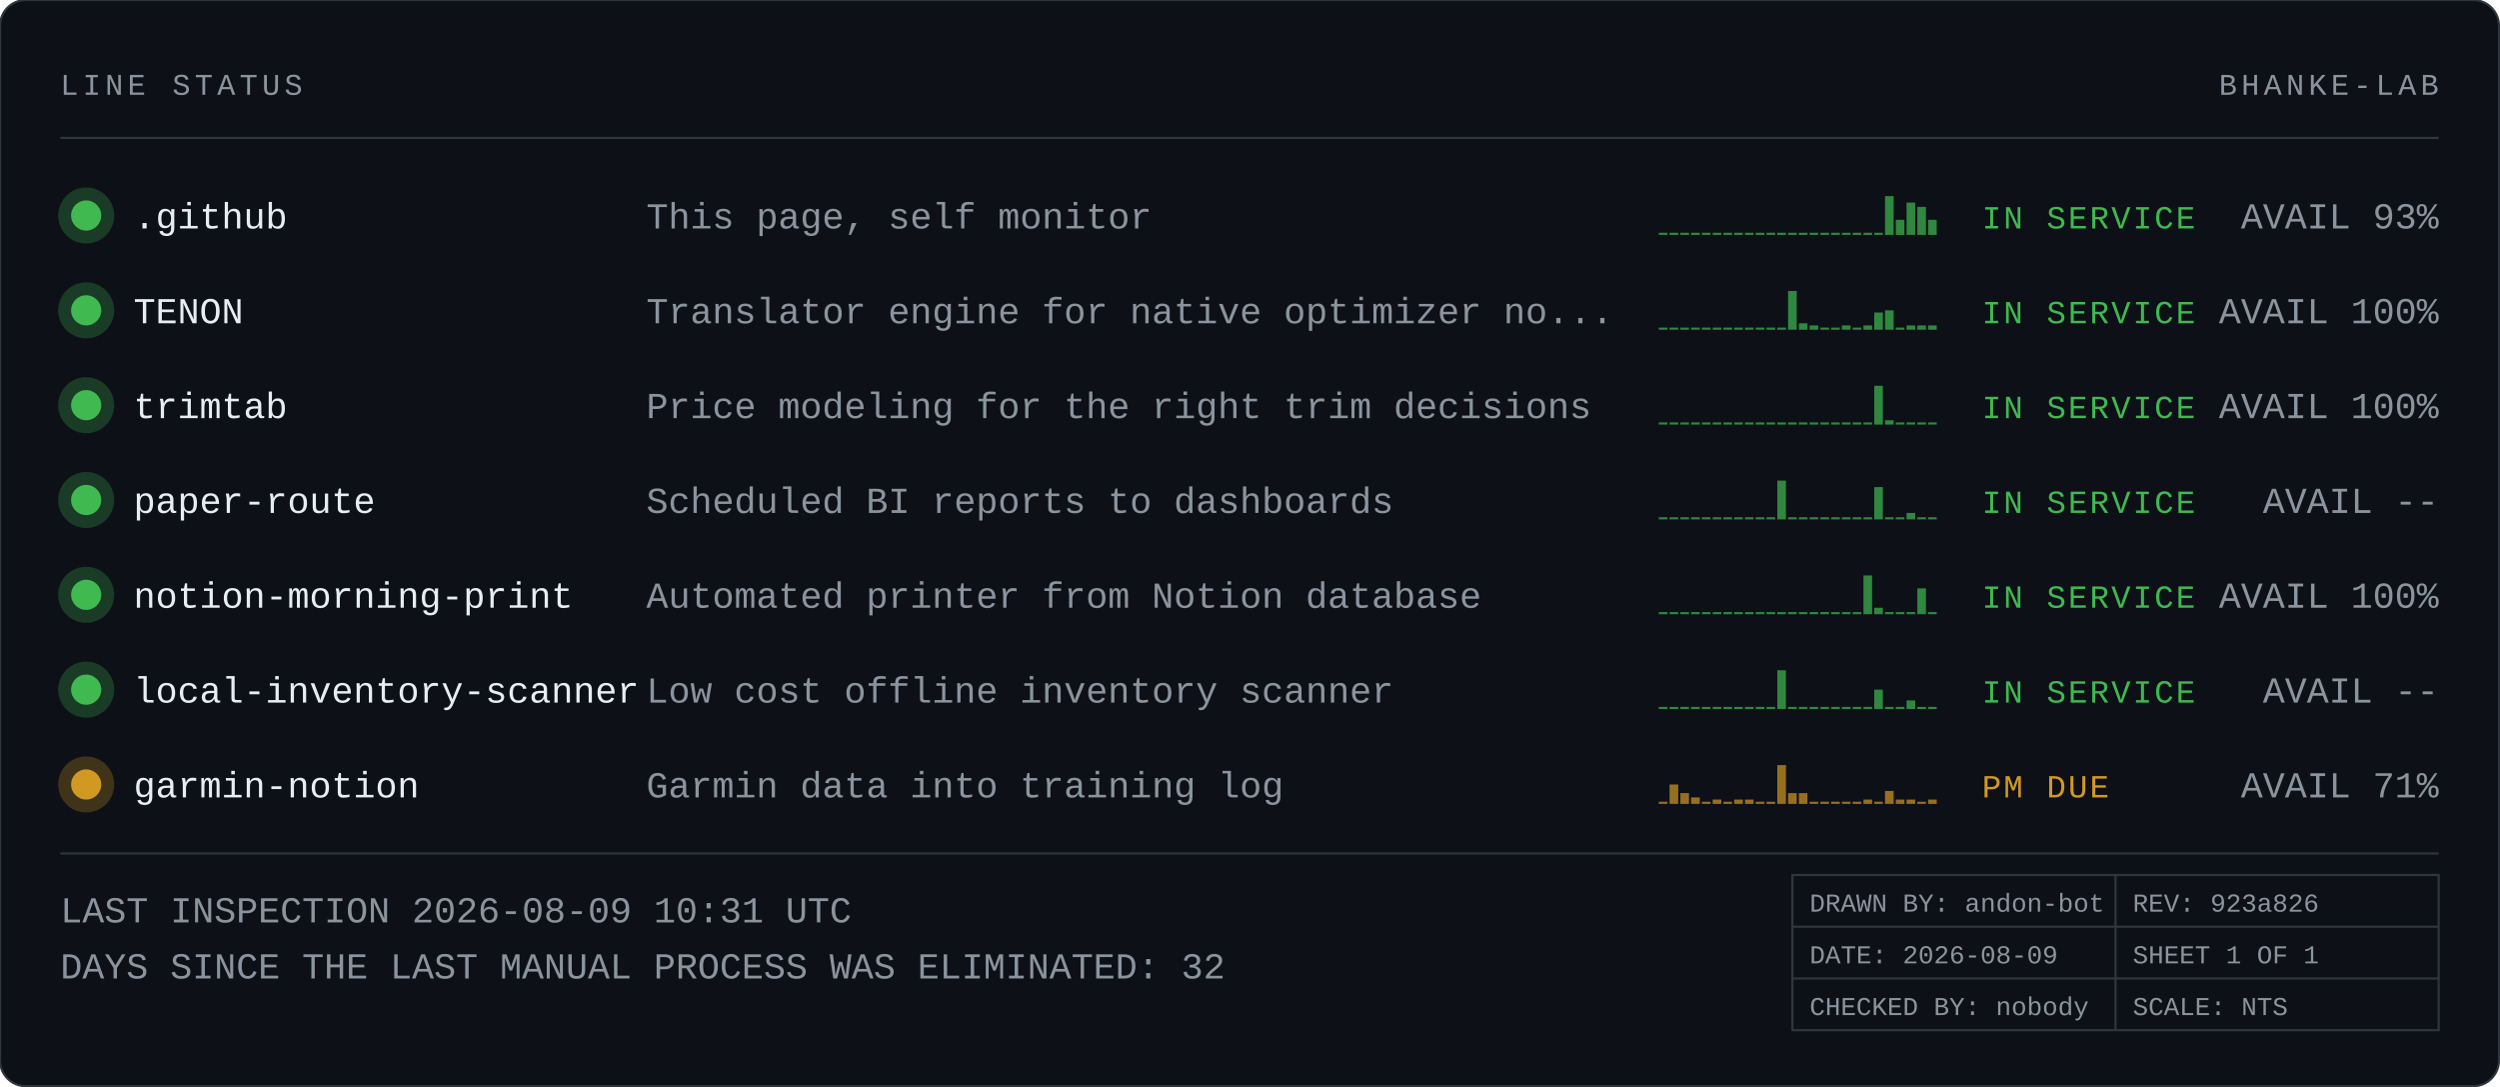
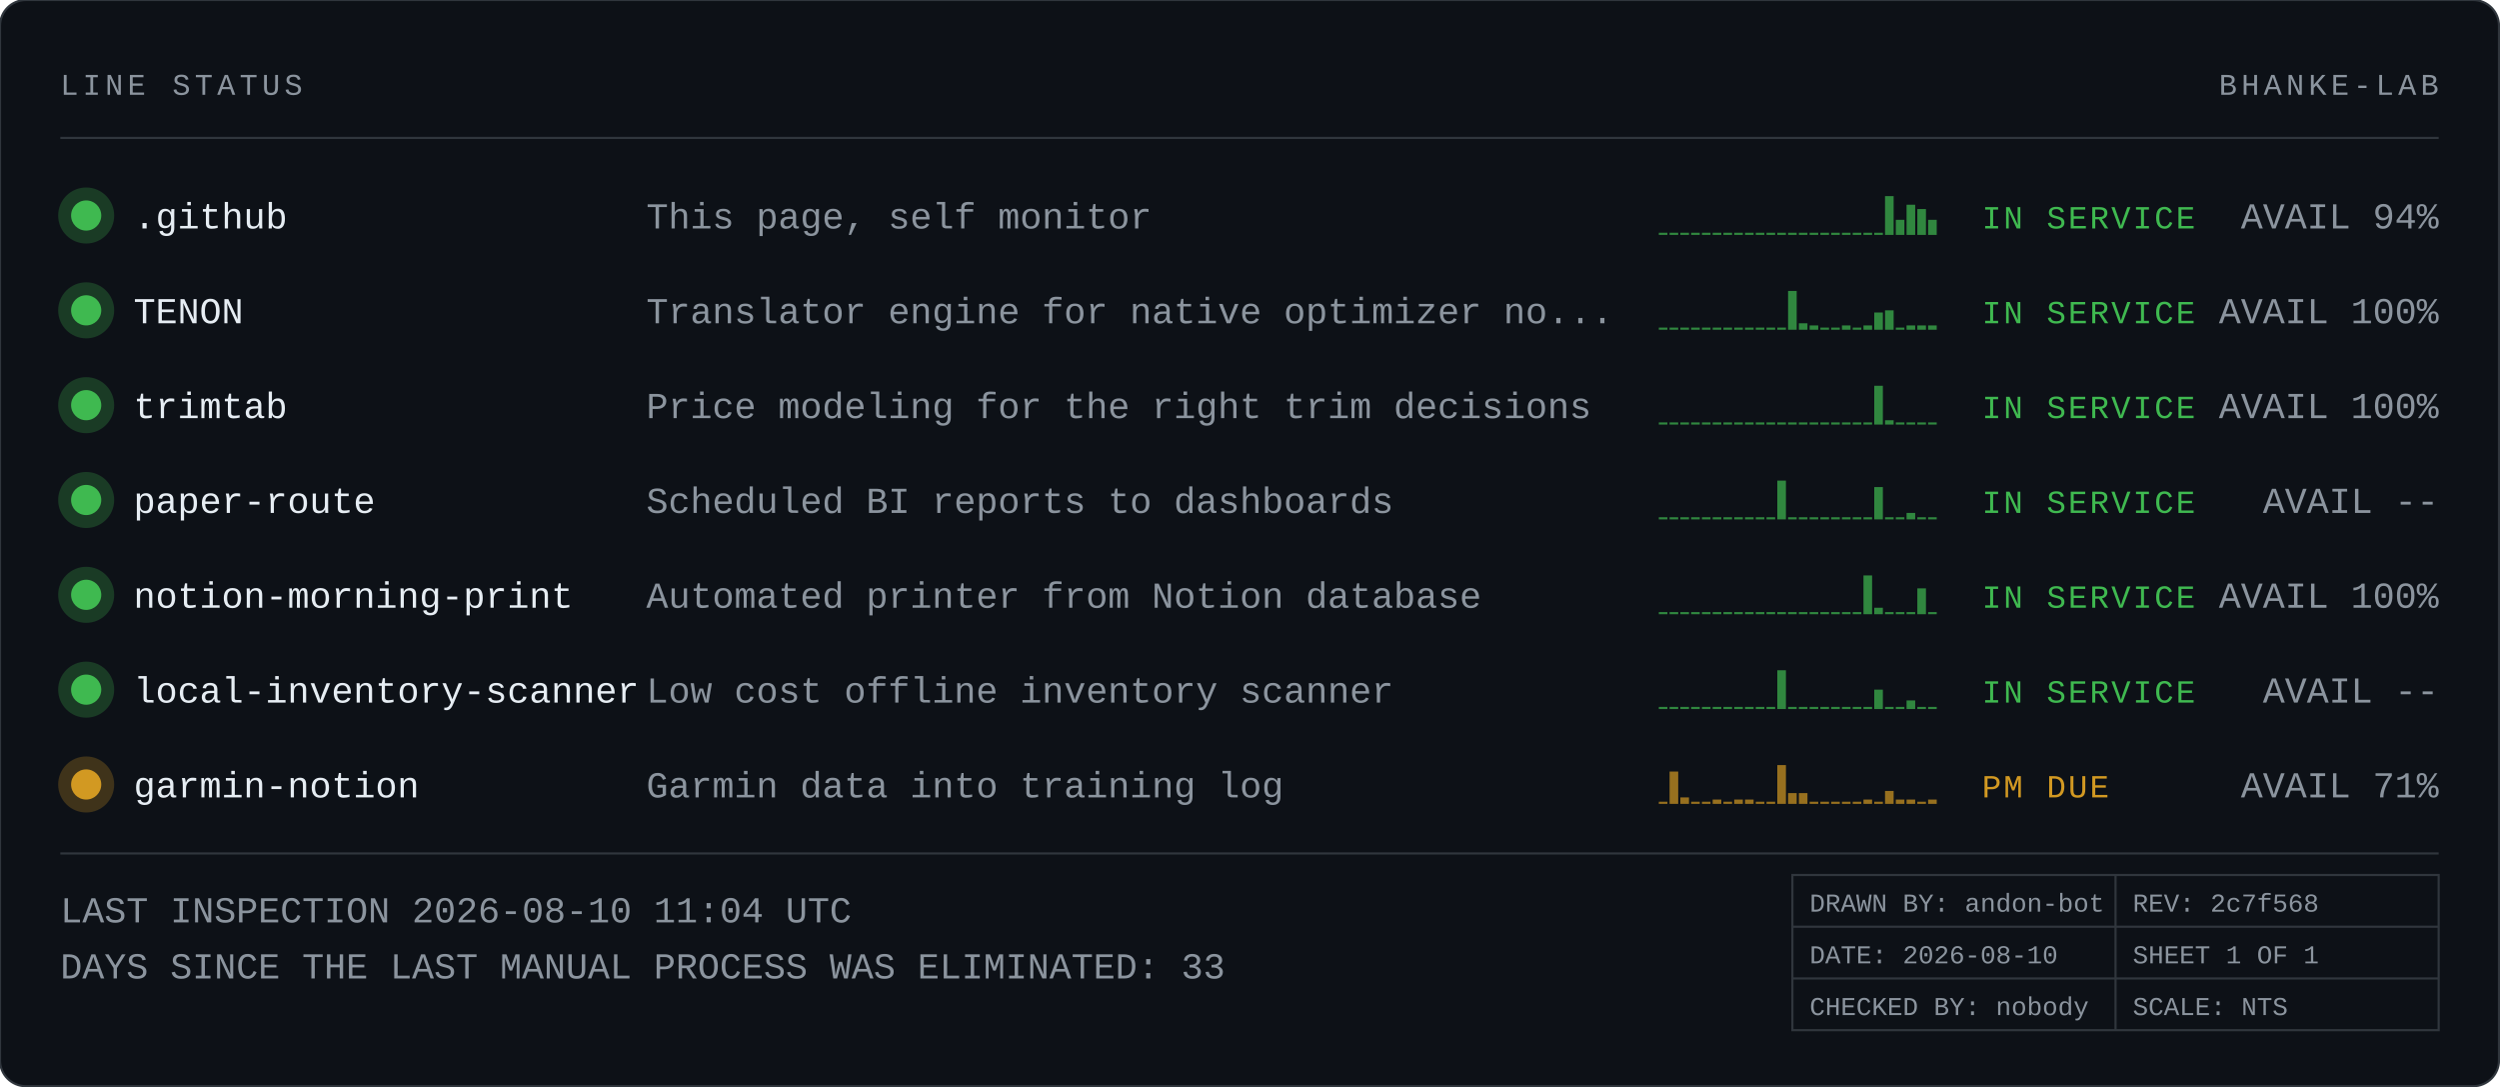
<svg xmlns="http://www.w3.org/2000/svg" width="1160" height="504" viewBox="0 0 1160 504" role="img" aria-label="Andon board">
  <style>
text { font-family: Consolas, 'Courier New', monospace; font-size: 17px; }
.hd { fill: #8b949e; font-size: 14px; letter-spacing: 2px; }
.name { fill: #e6edf3; }
.dim { fill: #8b949e; }
.st { font-size: 15px; letter-spacing: 1px; }
.tb { fill: #8b949e; font-size: 12px; }
</style>
  <rect x="0" y="0" width="1160" height="504" rx="12" fill="#0d1117" stroke="#30363d" />
  <text x="28" y="44" class="hd">LINE STATUS</text>
  <text x="1132" y="44" class="hd" text-anchor="end">BHANKE-LAB</text>
  <line x1="28" y1="64" x2="1132" y2="64" stroke="#30363d" />
  <circle cx="40" cy="100" r="13" fill="#3fb950" opacity="0.25" />
  <circle cx="40" cy="100" r="7" fill="#3fb950" />
  <text x="62" y="106" class="name">.github</text>
  <text x="300" y="106" class="dim">This page, self monitor</text>
  <rect x="770" y="108" width="4" height="1" fill="#3fb950" opacity="0.7" />
  <rect x="775" y="108" width="4" height="1" fill="#3fb950" opacity="0.7" />
  <rect x="780" y="108" width="4" height="1" fill="#3fb950" opacity="0.7" />
  <rect x="785" y="108" width="4" height="1" fill="#3fb950" opacity="0.7" />
  <rect x="790" y="108" width="4" height="1" fill="#3fb950" opacity="0.7" />
  <rect x="795" y="108" width="4" height="1" fill="#3fb950" opacity="0.7" />
  <rect x="800" y="108" width="4" height="1" fill="#3fb950" opacity="0.7" />
  <rect x="805" y="108" width="4" height="1" fill="#3fb950" opacity="0.7" />
  <rect x="810" y="108" width="4" height="1" fill="#3fb950" opacity="0.7" />
  <rect x="815" y="108" width="4" height="1" fill="#3fb950" opacity="0.7" />
  <rect x="820" y="108" width="4" height="1" fill="#3fb950" opacity="0.7" />
  <rect x="825" y="108" width="4" height="1" fill="#3fb950" opacity="0.7" />
  <rect x="830" y="108" width="4" height="1" fill="#3fb950" opacity="0.7" />
  <rect x="835" y="108" width="4" height="1" fill="#3fb950" opacity="0.7" />
  <rect x="840" y="108" width="4" height="1" fill="#3fb950" opacity="0.7" />
  <rect x="845" y="108" width="4" height="1" fill="#3fb950" opacity="0.7" />
  <rect x="850" y="108" width="4" height="1" fill="#3fb950" opacity="0.7" />
  <rect x="855" y="108" width="4" height="1" fill="#3fb950" opacity="0.7" />
  <rect x="860" y="108" width="4" height="1" fill="#3fb950" opacity="0.7" />
  <rect x="865" y="108" width="4" height="1" fill="#3fb950" opacity="0.7" />
  <rect x="870" y="108" width="4" height="1" fill="#3fb950" opacity="0.7" />
  <rect x="875" y="91" width="4" height="18" fill="#3fb950" opacity="0.7" />
  <rect x="880" y="102" width="4" height="7" fill="#3fb950" opacity="0.7" />
-   <rect x="885" y="94" width="4" height="15" fill="#3fb950" opacity="0.7" />
-   <rect x="890" y="96" width="4" height="13" fill="#3fb950" opacity="0.7" />
+   <rect x="885" y="95" width="4" height="14" fill="#3fb950" opacity="0.7" />
+   <rect x="890" y="97" width="4" height="12" fill="#3fb950" opacity="0.7" />
  <rect x="895" y="102" width="4" height="7" fill="#3fb950" opacity="0.7" />
  <text x="920" y="106" class="st" fill="#3fb950">IN SERVICE</text>
-   <text x="1132" y="106" class="dim" text-anchor="end">AVAIL 93%</text>
+   <text x="1132" y="106" class="dim" text-anchor="end">AVAIL 94%</text>
  <circle cx="40" cy="144" r="13" fill="#3fb950" opacity="0.25" />
  <circle cx="40" cy="144" r="7" fill="#3fb950" />
  <text x="62" y="150" class="name">TENON</text>
  <text x="300" y="150" class="dim">Translator engine for native optimizer no...</text>
  <rect x="770" y="152" width="4" height="1" fill="#3fb950" opacity="0.7" />
  <rect x="775" y="152" width="4" height="1" fill="#3fb950" opacity="0.7" />
  <rect x="780" y="152" width="4" height="1" fill="#3fb950" opacity="0.7" />
  <rect x="785" y="152" width="4" height="1" fill="#3fb950" opacity="0.7" />
  <rect x="790" y="152" width="4" height="1" fill="#3fb950" opacity="0.7" />
  <rect x="795" y="152" width="4" height="1" fill="#3fb950" opacity="0.7" />
  <rect x="800" y="152" width="4" height="1" fill="#3fb950" opacity="0.7" />
  <rect x="805" y="152" width="4" height="1" fill="#3fb950" opacity="0.7" />
  <rect x="810" y="152" width="4" height="1" fill="#3fb950" opacity="0.7" />
  <rect x="815" y="152" width="4" height="1" fill="#3fb950" opacity="0.7" />
  <rect x="820" y="152" width="4" height="1" fill="#3fb950" opacity="0.7" />
  <rect x="825" y="152" width="4" height="1" fill="#3fb950" opacity="0.7" />
  <rect x="830" y="135" width="4" height="18" fill="#3fb950" opacity="0.7" />
  <rect x="835" y="150" width="4" height="3" fill="#3fb950" opacity="0.7" />
  <rect x="840" y="151" width="4" height="2" fill="#3fb950" opacity="0.7" />
  <rect x="845" y="152" width="4" height="1" fill="#3fb950" opacity="0.7" />
  <rect x="850" y="152" width="4" height="1" fill="#3fb950" opacity="0.7" />
  <rect x="855" y="151" width="4" height="2" fill="#3fb950" opacity="0.7" />
  <rect x="860" y="152" width="4" height="1" fill="#3fb950" opacity="0.7" />
  <rect x="865" y="151" width="4" height="2" fill="#3fb950" opacity="0.7" />
  <rect x="870" y="145" width="4" height="8" fill="#3fb950" opacity="0.7" />
  <rect x="875" y="144" width="4" height="9" fill="#3fb950" opacity="0.7" />
  <rect x="880" y="152" width="4" height="1" fill="#3fb950" opacity="0.7" />
  <rect x="885" y="151" width="4" height="2" fill="#3fb950" opacity="0.7" />
  <rect x="890" y="151" width="4" height="2" fill="#3fb950" opacity="0.7" />
  <rect x="895" y="151" width="4" height="2" fill="#3fb950" opacity="0.7" />
  <text x="920" y="150" class="st" fill="#3fb950">IN SERVICE</text>
  <text x="1132" y="150" class="dim" text-anchor="end">AVAIL 100%</text>
  <circle cx="40" cy="188" r="13" fill="#3fb950" opacity="0.25" />
  <circle cx="40" cy="188" r="7" fill="#3fb950" />
  <text x="62" y="194" class="name">trimtab</text>
  <text x="300" y="194" class="dim">Price modeling for the right trim decisions</text>
  <rect x="770" y="196" width="4" height="1" fill="#3fb950" opacity="0.7" />
  <rect x="775" y="196" width="4" height="1" fill="#3fb950" opacity="0.7" />
  <rect x="780" y="196" width="4" height="1" fill="#3fb950" opacity="0.7" />
  <rect x="785" y="196" width="4" height="1" fill="#3fb950" opacity="0.7" />
  <rect x="790" y="196" width="4" height="1" fill="#3fb950" opacity="0.7" />
  <rect x="795" y="196" width="4" height="1" fill="#3fb950" opacity="0.7" />
  <rect x="800" y="196" width="4" height="1" fill="#3fb950" opacity="0.7" />
  <rect x="805" y="196" width="4" height="1" fill="#3fb950" opacity="0.7" />
  <rect x="810" y="196" width="4" height="1" fill="#3fb950" opacity="0.7" />
  <rect x="815" y="196" width="4" height="1" fill="#3fb950" opacity="0.7" />
  <rect x="820" y="196" width="4" height="1" fill="#3fb950" opacity="0.7" />
  <rect x="825" y="196" width="4" height="1" fill="#3fb950" opacity="0.7" />
  <rect x="830" y="196" width="4" height="1" fill="#3fb950" opacity="0.7" />
  <rect x="835" y="196" width="4" height="1" fill="#3fb950" opacity="0.7" />
  <rect x="840" y="196" width="4" height="1" fill="#3fb950" opacity="0.7" />
  <rect x="845" y="196" width="4" height="1" fill="#3fb950" opacity="0.7" />
  <rect x="850" y="196" width="4" height="1" fill="#3fb950" opacity="0.7" />
  <rect x="855" y="196" width="4" height="1" fill="#3fb950" opacity="0.7" />
  <rect x="860" y="196" width="4" height="1" fill="#3fb950" opacity="0.7" />
  <rect x="865" y="196" width="4" height="1" fill="#3fb950" opacity="0.7" />
  <rect x="870" y="179" width="4" height="18" fill="#3fb950" opacity="0.7" />
  <rect x="875" y="195" width="4" height="2" fill="#3fb950" opacity="0.7" />
  <rect x="880" y="196" width="4" height="1" fill="#3fb950" opacity="0.7" />
  <rect x="885" y="196" width="4" height="1" fill="#3fb950" opacity="0.7" />
  <rect x="890" y="196" width="4" height="1" fill="#3fb950" opacity="0.7" />
  <rect x="895" y="196" width="4" height="1" fill="#3fb950" opacity="0.7" />
  <text x="920" y="194" class="st" fill="#3fb950">IN SERVICE</text>
  <text x="1132" y="194" class="dim" text-anchor="end">AVAIL 100%</text>
  <circle cx="40" cy="232" r="13" fill="#3fb950" opacity="0.25" />
  <circle cx="40" cy="232" r="7" fill="#3fb950" />
  <text x="62" y="238" class="name">paper-route</text>
  <text x="300" y="238" class="dim">Scheduled BI reports to dashboards</text>
  <rect x="770" y="240" width="4" height="1" fill="#3fb950" opacity="0.7" />
  <rect x="775" y="240" width="4" height="1" fill="#3fb950" opacity="0.7" />
  <rect x="780" y="240" width="4" height="1" fill="#3fb950" opacity="0.7" />
  <rect x="785" y="240" width="4" height="1" fill="#3fb950" opacity="0.7" />
  <rect x="790" y="240" width="4" height="1" fill="#3fb950" opacity="0.7" />
  <rect x="795" y="240" width="4" height="1" fill="#3fb950" opacity="0.7" />
  <rect x="800" y="240" width="4" height="1" fill="#3fb950" opacity="0.7" />
  <rect x="805" y="240" width="4" height="1" fill="#3fb950" opacity="0.7" />
  <rect x="810" y="240" width="4" height="1" fill="#3fb950" opacity="0.7" />
  <rect x="815" y="240" width="4" height="1" fill="#3fb950" opacity="0.7" />
  <rect x="820" y="240" width="4" height="1" fill="#3fb950" opacity="0.7" />
  <rect x="825" y="223" width="4" height="18" fill="#3fb950" opacity="0.7" />
  <rect x="830" y="240" width="4" height="1" fill="#3fb950" opacity="0.7" />
  <rect x="835" y="240" width="4" height="1" fill="#3fb950" opacity="0.7" />
  <rect x="840" y="240" width="4" height="1" fill="#3fb950" opacity="0.7" />
  <rect x="845" y="240" width="4" height="1" fill="#3fb950" opacity="0.7" />
  <rect x="850" y="240" width="4" height="1" fill="#3fb950" opacity="0.7" />
  <rect x="855" y="240" width="4" height="1" fill="#3fb950" opacity="0.7" />
  <rect x="860" y="240" width="4" height="1" fill="#3fb950" opacity="0.7" />
  <rect x="865" y="240" width="4" height="1" fill="#3fb950" opacity="0.7" />
  <rect x="870" y="226" width="4" height="15" fill="#3fb950" opacity="0.7" />
  <rect x="875" y="240" width="4" height="1" fill="#3fb950" opacity="0.7" />
  <rect x="880" y="240" width="4" height="1" fill="#3fb950" opacity="0.7" />
  <rect x="885" y="238" width="4" height="3" fill="#3fb950" opacity="0.7" />
  <rect x="890" y="240" width="4" height="1" fill="#3fb950" opacity="0.7" />
  <rect x="895" y="240" width="4" height="1" fill="#3fb950" opacity="0.7" />
  <text x="920" y="238" class="st" fill="#3fb950">IN SERVICE</text>
  <text x="1132" y="238" class="dim" text-anchor="end">AVAIL --</text>
  <circle cx="40" cy="276" r="13" fill="#3fb950" opacity="0.25" />
  <circle cx="40" cy="276" r="7" fill="#3fb950" />
  <text x="62" y="282" class="name">notion-morning-print</text>
  <text x="300" y="282" class="dim">Automated printer from Notion database</text>
  <rect x="770" y="284" width="4" height="1" fill="#3fb950" opacity="0.7" />
  <rect x="775" y="284" width="4" height="1" fill="#3fb950" opacity="0.7" />
  <rect x="780" y="284" width="4" height="1" fill="#3fb950" opacity="0.7" />
  <rect x="785" y="284" width="4" height="1" fill="#3fb950" opacity="0.7" />
  <rect x="790" y="284" width="4" height="1" fill="#3fb950" opacity="0.7" />
  <rect x="795" y="284" width="4" height="1" fill="#3fb950" opacity="0.7" />
  <rect x="800" y="284" width="4" height="1" fill="#3fb950" opacity="0.7" />
  <rect x="805" y="284" width="4" height="1" fill="#3fb950" opacity="0.7" />
  <rect x="810" y="284" width="4" height="1" fill="#3fb950" opacity="0.7" />
  <rect x="815" y="284" width="4" height="1" fill="#3fb950" opacity="0.7" />
  <rect x="820" y="284" width="4" height="1" fill="#3fb950" opacity="0.7" />
  <rect x="825" y="284" width="4" height="1" fill="#3fb950" opacity="0.7" />
  <rect x="830" y="284" width="4" height="1" fill="#3fb950" opacity="0.7" />
  <rect x="835" y="284" width="4" height="1" fill="#3fb950" opacity="0.7" />
  <rect x="840" y="284" width="4" height="1" fill="#3fb950" opacity="0.7" />
  <rect x="845" y="284" width="4" height="1" fill="#3fb950" opacity="0.7" />
  <rect x="850" y="284" width="4" height="1" fill="#3fb950" opacity="0.7" />
  <rect x="855" y="284" width="4" height="1" fill="#3fb950" opacity="0.7" />
  <rect x="860" y="284" width="4" height="1" fill="#3fb950" opacity="0.7" />
  <rect x="865" y="267" width="4" height="18" fill="#3fb950" opacity="0.7" />
  <rect x="870" y="282" width="4" height="3" fill="#3fb950" opacity="0.7" />
  <rect x="875" y="284" width="4" height="1" fill="#3fb950" opacity="0.7" />
  <rect x="880" y="284" width="4" height="1" fill="#3fb950" opacity="0.7" />
  <rect x="885" y="284" width="4" height="1" fill="#3fb950" opacity="0.7" />
  <rect x="890" y="273" width="4" height="12" fill="#3fb950" opacity="0.7" />
  <rect x="895" y="284" width="4" height="1" fill="#3fb950" opacity="0.7" />
  <text x="920" y="282" class="st" fill="#3fb950">IN SERVICE</text>
  <text x="1132" y="282" class="dim" text-anchor="end">AVAIL 100%</text>
  <circle cx="40" cy="320" r="13" fill="#3fb950" opacity="0.25" />
  <circle cx="40" cy="320" r="7" fill="#3fb950" />
  <text x="62" y="326" class="name">local-inventory-scanner</text>
  <text x="300" y="326" class="dim">Low cost offline inventory scanner</text>
  <rect x="770" y="328" width="4" height="1" fill="#3fb950" opacity="0.7" />
  <rect x="775" y="328" width="4" height="1" fill="#3fb950" opacity="0.7" />
  <rect x="780" y="328" width="4" height="1" fill="#3fb950" opacity="0.7" />
  <rect x="785" y="328" width="4" height="1" fill="#3fb950" opacity="0.7" />
  <rect x="790" y="328" width="4" height="1" fill="#3fb950" opacity="0.7" />
  <rect x="795" y="328" width="4" height="1" fill="#3fb950" opacity="0.7" />
  <rect x="800" y="328" width="4" height="1" fill="#3fb950" opacity="0.7" />
  <rect x="805" y="328" width="4" height="1" fill="#3fb950" opacity="0.7" />
  <rect x="810" y="328" width="4" height="1" fill="#3fb950" opacity="0.7" />
  <rect x="815" y="328" width="4" height="1" fill="#3fb950" opacity="0.7" />
  <rect x="820" y="328" width="4" height="1" fill="#3fb950" opacity="0.7" />
  <rect x="825" y="311" width="4" height="18" fill="#3fb950" opacity="0.7" />
  <rect x="830" y="328" width="4" height="1" fill="#3fb950" opacity="0.7" />
  <rect x="835" y="328" width="4" height="1" fill="#3fb950" opacity="0.7" />
  <rect x="840" y="328" width="4" height="1" fill="#3fb950" opacity="0.7" />
  <rect x="845" y="328" width="4" height="1" fill="#3fb950" opacity="0.7" />
  <rect x="850" y="328" width="4" height="1" fill="#3fb950" opacity="0.7" />
  <rect x="855" y="328" width="4" height="1" fill="#3fb950" opacity="0.7" />
  <rect x="860" y="328" width="4" height="1" fill="#3fb950" opacity="0.7" />
  <rect x="865" y="328" width="4" height="1" fill="#3fb950" opacity="0.7" />
  <rect x="870" y="320" width="4" height="9" fill="#3fb950" opacity="0.7" />
  <rect x="875" y="328" width="4" height="1" fill="#3fb950" opacity="0.7" />
  <rect x="880" y="328" width="4" height="1" fill="#3fb950" opacity="0.7" />
  <rect x="885" y="325" width="4" height="4" fill="#3fb950" opacity="0.7" />
  <rect x="890" y="328" width="4" height="1" fill="#3fb950" opacity="0.7" />
  <rect x="895" y="328" width="4" height="1" fill="#3fb950" opacity="0.7" />
  <text x="920" y="326" class="st" fill="#3fb950">IN SERVICE</text>
  <text x="1132" y="326" class="dim" text-anchor="end">AVAIL --</text>
  <circle cx="40" cy="364" r="13" fill="#d29922" opacity="0.25">
    <animate attributeName="opacity" values="0.25;0.8;0.25" dur="2s" repeatCount="indefinite" />
  </circle>
  <circle cx="40" cy="364" r="7" fill="#d29922" />
  <text x="62" y="370" class="name">garmin-notion</text>
  <text x="300" y="370" class="dim">Garmin data into training log</text>
  <rect x="770" y="372" width="4" height="1" fill="#d29922" opacity="0.7" />
-   <rect x="775" y="364" width="4" height="9" fill="#d29922" opacity="0.7" />
-   <rect x="780" y="368" width="4" height="5" fill="#d29922" opacity="0.7" />
-   <rect x="785" y="370" width="4" height="3" fill="#d29922" opacity="0.7" />
+   <rect x="775" y="358" width="4" height="15" fill="#d29922" opacity="0.7" />
+   <rect x="780" y="370" width="4" height="3" fill="#d29922" opacity="0.7" />
+   <rect x="785" y="372" width="4" height="1" fill="#d29922" opacity="0.7" />
  <rect x="790" y="372" width="4" height="1" fill="#d29922" opacity="0.7" />
  <rect x="795" y="371" width="4" height="2" fill="#d29922" opacity="0.7" />
  <rect x="800" y="372" width="4" height="1" fill="#d29922" opacity="0.7" />
  <rect x="805" y="371" width="4" height="2" fill="#d29922" opacity="0.7" />
  <rect x="810" y="371" width="4" height="2" fill="#d29922" opacity="0.7" />
  <rect x="815" y="372" width="4" height="1" fill="#d29922" opacity="0.7" />
  <rect x="820" y="372" width="4" height="1" fill="#d29922" opacity="0.7" />
  <rect x="825" y="355" width="4" height="18" fill="#d29922" opacity="0.7" />
  <rect x="830" y="368" width="4" height="5" fill="#d29922" opacity="0.7" />
  <rect x="835" y="368" width="4" height="5" fill="#d29922" opacity="0.7" />
  <rect x="840" y="372" width="4" height="1" fill="#d29922" opacity="0.7" />
  <rect x="845" y="372" width="4" height="1" fill="#d29922" opacity="0.7" />
  <rect x="850" y="372" width="4" height="1" fill="#d29922" opacity="0.7" />
  <rect x="855" y="372" width="4" height="1" fill="#d29922" opacity="0.7" />
  <rect x="860" y="372" width="4" height="1" fill="#d29922" opacity="0.7" />
  <rect x="865" y="371" width="4" height="2" fill="#d29922" opacity="0.7" />
  <rect x="870" y="372" width="4" height="1" fill="#d29922" opacity="0.7" />
  <rect x="875" y="367" width="4" height="6" fill="#d29922" opacity="0.7" />
  <rect x="880" y="371" width="4" height="2" fill="#d29922" opacity="0.7" />
  <rect x="885" y="371" width="4" height="2" fill="#d29922" opacity="0.7" />
  <rect x="890" y="372" width="4" height="1" fill="#d29922" opacity="0.7" />
  <rect x="895" y="371" width="4" height="2" fill="#d29922" opacity="0.7" />
  <text x="920" y="370" class="st" fill="#d29922">PM DUE</text>
  <text x="1132" y="370" class="dim" text-anchor="end">AVAIL 71%</text>
  <line x1="28" y1="396" x2="1132" y2="396" stroke="#30363d" />
-   <text x="28" y="428" class="dim">LAST INSPECTION 2026-08-09 10:31 UTC</text>
-   <text x="28" y="454" class="dim">DAYS SINCE THE LAST MANUAL PROCESS WAS ELIMINATED: 32</text>
+   <text x="28" y="428" class="dim">LAST INSPECTION 2026-08-10 11:04 UTC</text>
+   <text x="28" y="454" class="dim">DAYS SINCE THE LAST MANUAL PROCESS WAS ELIMINATED: 33</text>
  <rect x="832" y="406" width="300" height="72" fill="none" stroke="#30363d" />
  <line x1="832" y1="430" x2="1132" y2="430" stroke="#30363d" />
  <line x1="832" y1="454" x2="1132" y2="454" stroke="#30363d" />
  <line x1="982" y1="406" x2="982" y2="478" stroke="#30363d" />
  <text x="840" y="423" class="tb">DRAWN BY: andon-bot</text>
-   <text x="990" y="423" class="tb">REV: 923a826</text>
-   <text x="840" y="447" class="tb">DATE: 2026-08-09</text>
+   <text x="990" y="423" class="tb">REV: 2c7f568</text>
+   <text x="840" y="447" class="tb">DATE: 2026-08-10</text>
  <text x="990" y="447" class="tb">SHEET 1 OF 1</text>
  <text x="840" y="471" class="tb">CHECKED BY: nobody</text>
  <text x="990" y="471" class="tb">SCALE: NTS</text>
</svg>
